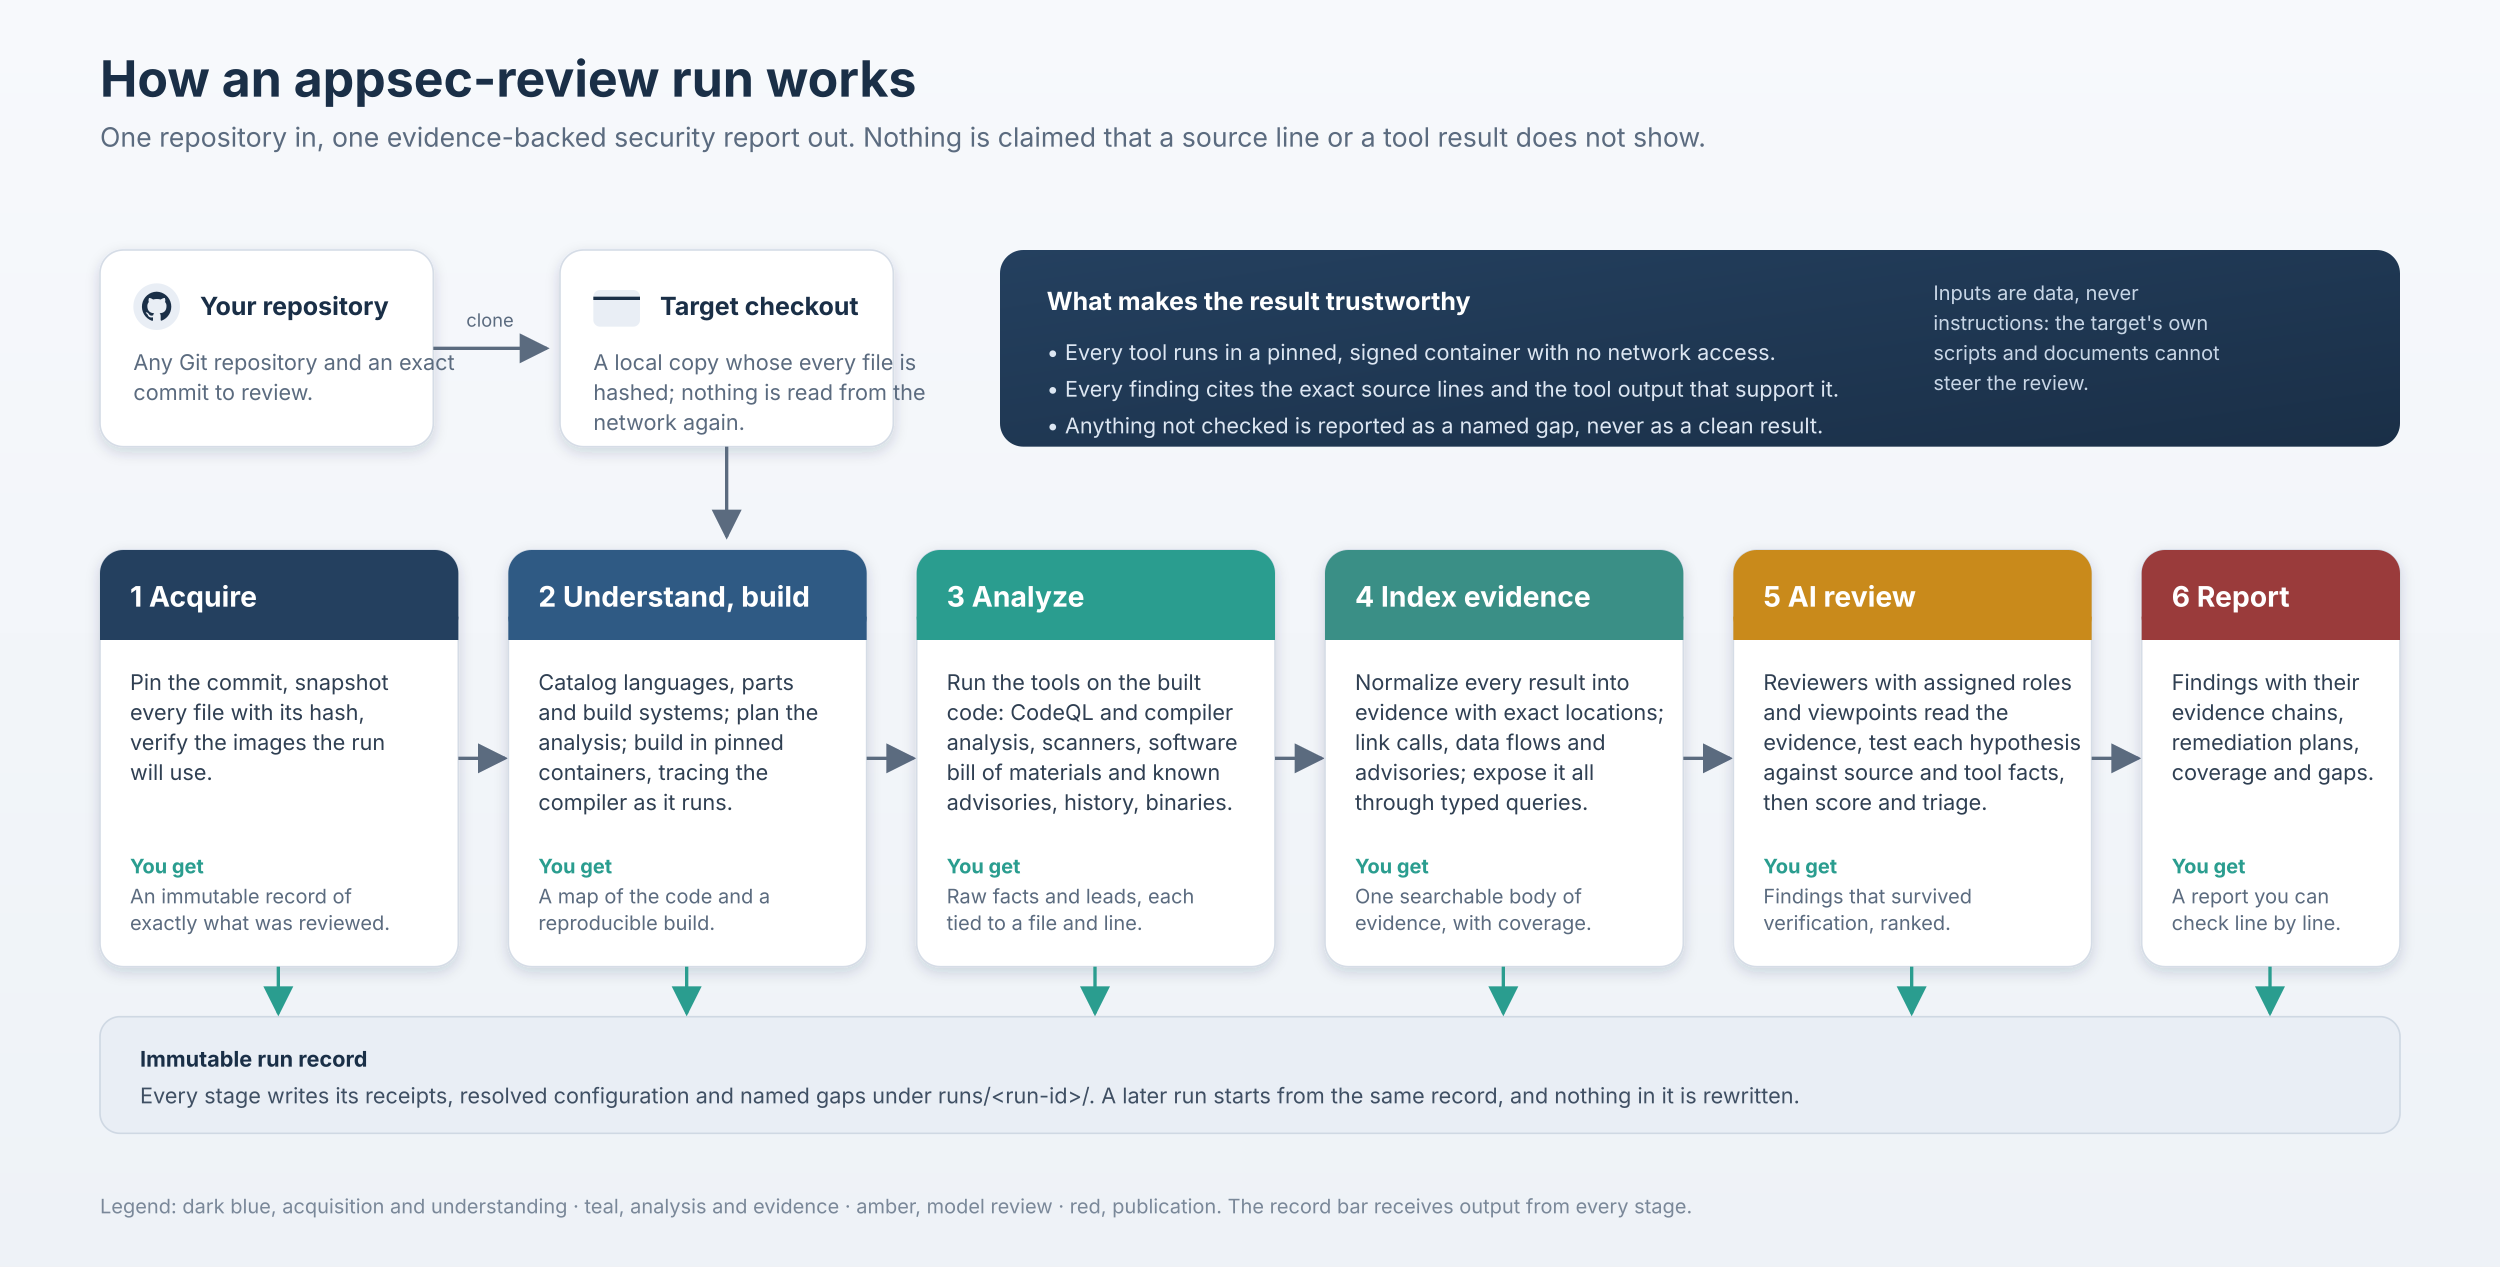
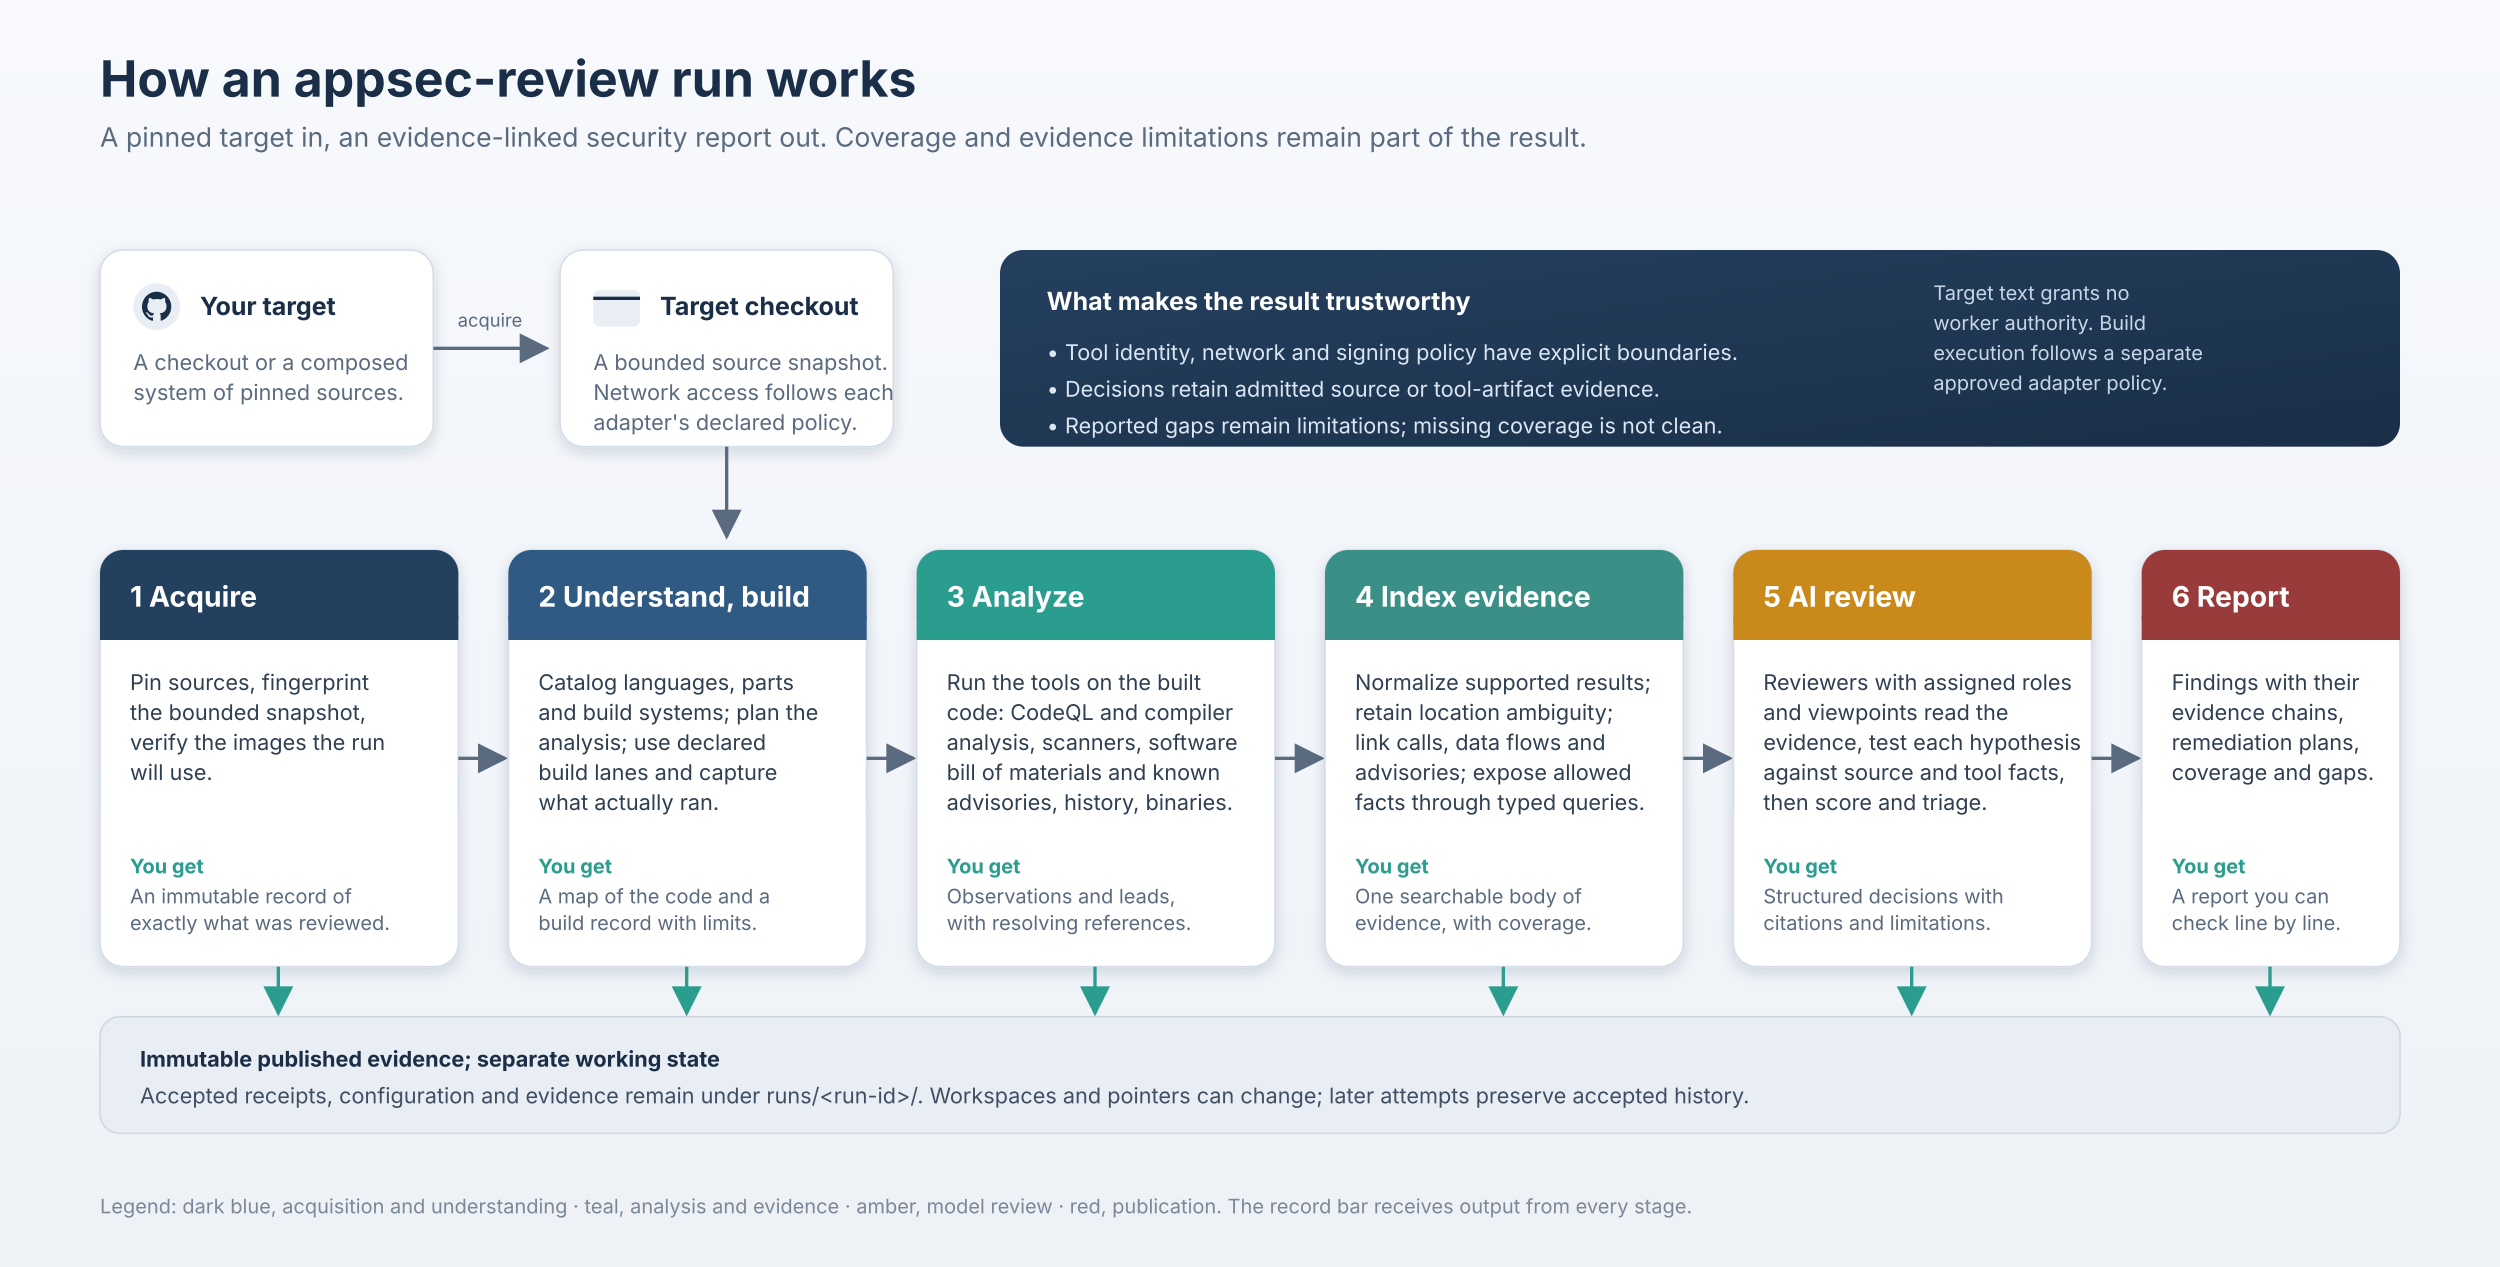
<svg xmlns="http://www.w3.org/2000/svg" viewBox="0 0 1500 760" width="1500" height="760" font-family="Segoe UI, Inter, Helvetica Neue, Arial, sans-serif" role="img" aria-labelledby="t d">
  <defs>
    <linearGradient id="bg" x1="0" y1="0" x2="0" y2="1">
      <stop offset="0" stop-color="#f7f9fc" />
      <stop offset="1" stop-color="#eef2f7" />
    </linearGradient>
    <linearGradient id="navy" x1="0" y1="0" x2="1" y2="1">
      <stop offset="0" stop-color="#24405f" />
      <stop offset="1" stop-color="#1a2f47" />
    </linearGradient>
    <filter id="shadow" x="-10%" y="-10%" width="120%" height="130%">
      <feDropShadow dx="0" dy="3" stdDeviation="4" flood-color="#1a2f47" flood-opacity="0.16" />
    </filter>
    <marker id="arrow" viewBox="0 0 10 10" refX="9" refY="5" markerWidth="9" markerHeight="9" orient="auto-start-reverse">
      <path d="M0,0 L10,5 L0,10 z" fill="#5b6b7f" />
    </marker>
    <marker id="arrowTeal" viewBox="0 0 10 10" refX="9" refY="5" markerWidth="9" markerHeight="9" orient="auto-start-reverse">
      <path d="M0,0 L10,5 L0,10 z" fill="#2a9d8f" />
    </marker>
  </defs>
  <rect width="1500" height="760" fill="url(#bg)" />
  <text x="60" y="58" font-size="30" font-weight="700" fill="#1a2f47">How an appsec-review run works</text>
-   <text x="60" y="88" font-size="16" fill="#5b6b7f">One repository in, one evidence-backed security report out. Nothing is claimed that a source line or a tool result does not show.</text>
+   <text x="60" y="88" font-size="16" fill="#5b6b7f">A pinned target in, an evidence-linked security report out. Coverage and evidence limitations remain part of the result.</text>
  <g filter="url(#shadow)">
    <rect x="60" y="150" width="200" height="118" rx="14" fill="#ffffff" stroke="#d5dce6" />
  </g>
  <g transform="translate(80,170)">
    <circle cx="14" cy="14" r="14" fill="#e9eef5" />
    <path d="M14 5a9 9 0 0 0-2.8 17.5c.4.1.6-.2.6-.4v-1.7c-2.5.5-3-1.1-3-1.1-.4-1-1-1.3-1-1.3-.8-.6.1-.6.1-.6.9.1 1.4 1 1.4 1 .8 1.4 2.1 1 2.6.8.1-.6.3-1 .6-1.2-2-.2-4.1-1-4.1-4.4 0-1 .4-1.8.9-2.4-.1-.2-.4-1.1.1-2.4 0 0 .8-.2 2.5.9a8.6 8.6 0 0 1 4.5 0c1.7-1.1 2.5-.9 2.5-.9.5 1.3.2 2.2.1 2.4.6.6.9 1.4.9 2.4 0 3.4-2.1 4.2-4.1 4.4.3.3.6.8.6 1.6v2.4c0 .2.2.5.6.4A9 9 0 0 0 14 5z" fill="#1a2f47" />
-     <text x="40" y="19" font-size="15" font-weight="700" fill="#1a2f47">Your repository</text>
-   </g>
-   <text x="80" y="222" font-size="13" fill="#5b6b7f">Any Git repository and an exact</text>
-   <text x="80" y="240" font-size="13" fill="#5b6b7f">commit to review.</text>
+     <text x="40" y="19" font-size="15" font-weight="700" fill="#1a2f47">Your target</text>
+   </g>
+   <text x="80" y="222" font-size="13" fill="#5b6b7f">A checkout or a composed</text>
+   <text x="80" y="240" font-size="13" fill="#5b6b7f">system of pinned sources.</text>
  <line x1="260" y1="209" x2="328" y2="209" stroke="#5b6b7f" stroke-width="2" marker-end="url(#arrow)" />
-   <text x="294" y="196" font-size="11" fill="#5b6b7f" text-anchor="middle">clone</text>
+   <text x="294" y="196" font-size="11" fill="#5b6b7f" text-anchor="middle">acquire</text>
  <g filter="url(#shadow)">
    <rect x="336" y="150" width="200" height="118" rx="14" fill="#ffffff" stroke="#d5dce6" />
  </g>
  <g transform="translate(356,170)">
    <rect x="0" y="4" width="28" height="22" rx="4" fill="#e9eef5" />
    <path d="M0 9h28" stroke="#1a2f47" stroke-width="2" />
    <text x="40" y="19" font-size="15" font-weight="700" fill="#1a2f47">Target checkout</text>
  </g>
-   <text x="356" y="222" font-size="13" fill="#5b6b7f">A local copy whose every file is</text>
-   <text x="356" y="240" font-size="13" fill="#5b6b7f">hashed; nothing is read from the</text>
-   <text x="356" y="258" font-size="13" fill="#5b6b7f">network again.</text>
+   <text x="356" y="222" font-size="13" fill="#5b6b7f">A bounded source snapshot.</text>
+   <text x="356" y="240" font-size="13" fill="#5b6b7f">Network access follows each</text>
+   <text x="356" y="258" font-size="13" fill="#5b6b7f">adapter's declared policy.</text>
  <path d="M436 268 L436 322" stroke="#5b6b7f" stroke-width="2" marker-end="url(#arrow)" fill="none" />
  <g transform="translate(600,150)">
    <rect x="0" y="0" width="840" height="118" rx="14" fill="url(#navy)" />
    <text x="28" y="36" font-size="15" font-weight="700" fill="#ffffff">What makes the result trustworthy</text>
    <g font-size="13" fill="#dce6f2">
-       <text x="28" y="66">•  Every tool runs in a pinned, signed container with no network access.</text>
-       <text x="28" y="88">•  Every finding cites the exact source lines and the tool output that support it.</text>
-       <text x="28" y="110">•  Anything not checked is reported as a named gap, never as a clean result.</text>
+       <text x="28" y="66">•  Tool identity, network and signing policy have explicit boundaries.</text>
+       <text x="28" y="88">•  Decisions retain admitted source or tool-artifact evidence.</text>
+       <text x="28" y="110">•  Reported gaps remain limitations; missing coverage is not clean.</text>
    </g>
    <g transform="translate(560,30)" font-size="12" fill="#c8d6e6">
-       <text x="0" y="0">Inputs are data, never</text>
-       <text x="0" y="18">instructions: the target's own</text>
-       <text x="0" y="36">scripts and documents cannot</text>
-       <text x="0" y="54">steer the review.</text>
+       <text x="0" y="0">Target text grants no</text>
+       <text x="0" y="18">worker authority. Build</text>
+       <text x="0" y="36">execution follows a separate</text>
+       <text x="0" y="54">approved adapter policy.</text>
    </g>
  </g>
  <g id="stages" transform="translate(60,330)">
    <g>
      <g filter="url(#shadow)">
        <rect x="0" y="0" width="215" height="250" rx="14" fill="#ffffff" stroke="#d5dce6" />
      </g>
      <rect x="0" y="0" width="215" height="54" rx="14" fill="#24405f" />
      <rect x="0" y="40" width="215" height="14" fill="#24405f" />
      <text x="18" y="34" font-size="17" font-weight="700" fill="#ffffff">1  Acquire</text>
      <g font-size="13" fill="#2f3f52">
-         <text x="18" y="84">Pin the commit, snapshot</text>
-         <text x="18" y="102">every file with its hash,</text>
+         <text x="18" y="84">Pin sources, fingerprint</text>
+         <text x="18" y="102">the bounded snapshot,</text>
        <text x="18" y="120">verify the images the run</text>
        <text x="18" y="138">will use.</text>
      </g>
      <g font-size="12" fill="#5b6b7f">
        <text x="18" y="194" font-weight="700" fill="#2a9d8f">You get</text>
        <text x="18" y="212">An immutable record of</text>
        <text x="18" y="228">exactly what was reviewed.</text>
      </g>
    </g>
    <line x1="215" y1="125" x2="243" y2="125" stroke="#5b6b7f" stroke-width="2" marker-end="url(#arrow)" />
    <g transform="translate(245,0)">
      <g filter="url(#shadow)">
        <rect x="0" y="0" width="215" height="250" rx="14" fill="#ffffff" stroke="#d5dce6" />
      </g>
      <rect x="0" y="0" width="215" height="54" rx="14" fill="#2f5a84" />
      <rect x="0" y="40" width="215" height="14" fill="#2f5a84" />
      <text x="18" y="34" font-size="17" font-weight="700" fill="#ffffff">2  Understand, build</text>
      <g font-size="13" fill="#2f3f52">
        <text x="18" y="84">Catalog languages, parts</text>
        <text x="18" y="102">and build systems; plan the</text>
-         <text x="18" y="120">analysis; build in pinned</text>
-         <text x="18" y="138">containers, tracing the</text>
-         <text x="18" y="156">compiler as it runs.</text>
+         <text x="18" y="120">analysis; use declared</text>
+         <text x="18" y="138">build lanes and capture</text>
+         <text x="18" y="156">what actually ran.</text>
      </g>
      <g font-size="12" fill="#5b6b7f">
        <text x="18" y="194" font-weight="700" fill="#2a9d8f">You get</text>
        <text x="18" y="212">A map of the code and a</text>
-         <text x="18" y="228">reproducible build.</text>
+         <text x="18" y="228">build record with limits.</text>
      </g>
    </g>
    <line x1="460" y1="125" x2="488" y2="125" stroke="#5b6b7f" stroke-width="2" marker-end="url(#arrow)" />
    <g transform="translate(490,0)">
      <g filter="url(#shadow)">
        <rect x="0" y="0" width="215" height="250" rx="14" fill="#ffffff" stroke="#d5dce6" />
      </g>
      <rect x="0" y="0" width="215" height="54" rx="14" fill="#2a9d8f" />
      <rect x="0" y="40" width="215" height="14" fill="#2a9d8f" />
      <text x="18" y="34" font-size="17" font-weight="700" fill="#ffffff">3  Analyze</text>
      <g font-size="13" fill="#2f3f52">
        <text x="18" y="84">Run the tools on the built</text>
        <text x="18" y="102">code: CodeQL and compiler</text>
        <text x="18" y="120">analysis, scanners, software</text>
        <text x="18" y="138">bill of materials and known</text>
        <text x="18" y="156">advisories, history, binaries.</text>
      </g>
      <g font-size="12" fill="#5b6b7f">
        <text x="18" y="194" font-weight="700" fill="#2a9d8f">You get</text>
-         <text x="18" y="212">Raw facts and leads, each</text>
-         <text x="18" y="228">tied to a file and line.</text>
+         <text x="18" y="212">Observations and leads,</text>
+         <text x="18" y="228">with resolving references.</text>
      </g>
    </g>
    <line x1="705" y1="125" x2="733" y2="125" stroke="#5b6b7f" stroke-width="2" marker-end="url(#arrow)" />
    <g transform="translate(735,0)">
      <g filter="url(#shadow)">
        <rect x="0" y="0" width="215" height="250" rx="14" fill="#ffffff" stroke="#d5dce6" />
      </g>
      <rect x="0" y="0" width="215" height="54" rx="14" fill="#3a8f86" />
      <rect x="0" y="40" width="215" height="14" fill="#3a8f86" />
      <text x="18" y="34" font-size="17" font-weight="700" fill="#ffffff">4  Index evidence</text>
      <g font-size="13" fill="#2f3f52">
-         <text x="18" y="84">Normalize every result into</text>
-         <text x="18" y="102">evidence with exact locations;</text>
+         <text x="18" y="84">Normalize supported results;</text>
+         <text x="18" y="102">retain location ambiguity;</text>
        <text x="18" y="120">link calls, data flows and</text>
-         <text x="18" y="138">advisories; expose it all</text>
-         <text x="18" y="156">through typed queries.</text>
+         <text x="18" y="138">advisories; expose allowed</text>
+         <text x="18" y="156">facts through typed queries.</text>
      </g>
      <g font-size="12" fill="#5b6b7f">
        <text x="18" y="194" font-weight="700" fill="#2a9d8f">You get</text>
        <text x="18" y="212">One searchable body of</text>
        <text x="18" y="228">evidence, with coverage.</text>
      </g>
    </g>
    <line x1="950" y1="125" x2="978" y2="125" stroke="#5b6b7f" stroke-width="2" marker-end="url(#arrow)" />
    <g transform="translate(980,0)">
      <g filter="url(#shadow)">
        <rect x="0" y="0" width="215" height="250" rx="14" fill="#ffffff" stroke="#d5dce6" />
      </g>
      <rect x="0" y="0" width="215" height="54" rx="14" fill="#c98a1b" />
      <rect x="0" y="40" width="215" height="14" fill="#c98a1b" />
      <text x="18" y="34" font-size="17" font-weight="700" fill="#ffffff">5  AI review</text>
      <g font-size="13" fill="#2f3f52">
        <text x="18" y="84">Reviewers with assigned roles</text>
        <text x="18" y="102">and viewpoints read the</text>
        <text x="18" y="120">evidence, test each hypothesis</text>
        <text x="18" y="138">against source and tool facts,</text>
        <text x="18" y="156">then score and triage.</text>
      </g>
      <g font-size="12" fill="#5b6b7f">
        <text x="18" y="194" font-weight="700" fill="#2a9d8f">You get</text>
-         <text x="18" y="212">Findings that survived</text>
-         <text x="18" y="228">verification, ranked.</text>
+         <text x="18" y="212">Structured decisions with</text>
+         <text x="18" y="228">citations and limitations.</text>
      </g>
    </g>
    <line x1="1195" y1="125" x2="1223" y2="125" stroke="#5b6b7f" stroke-width="2" marker-end="url(#arrow)" />
    <g transform="translate(1225,0)">
      <g filter="url(#shadow)">
        <rect x="0" y="0" width="155" height="250" rx="14" fill="#ffffff" stroke="#d5dce6" />
      </g>
      <rect x="0" y="0" width="155" height="54" rx="14" fill="#9a3b3b" />
      <rect x="0" y="40" width="155" height="14" fill="#9a3b3b" />
      <text x="18" y="34" font-size="17" font-weight="700" fill="#ffffff">6  Report</text>
      <g font-size="13" fill="#2f3f52">
        <text x="18" y="84">Findings with their</text>
        <text x="18" y="102">evidence chains,</text>
        <text x="18" y="120">remediation plans,</text>
        <text x="18" y="138">coverage and gaps.</text>
      </g>
      <g font-size="12" fill="#5b6b7f">
        <text x="18" y="194" font-weight="700" fill="#2a9d8f">You get</text>
        <text x="18" y="212">A report you can</text>
        <text x="18" y="228">check line by line.</text>
      </g>
    </g>
  </g>
  <g transform="translate(60,610)">
    <rect x="0" y="0" width="1380" height="70" rx="12" fill="#e9eef5" stroke="#cfd8e3" />
    <g font-size="13" fill="#1a2f47">
-       <text x="24" y="30" font-weight="700">Immutable run record</text>
-       <text x="24" y="52" fill="#3f4f63">Every stage writes its receipts, resolved configuration and named gaps under runs/&lt;run-id&gt;/. A later run starts from the same record, and nothing in it is rewritten.</text>
+       <text x="24" y="30" font-weight="700">Immutable published evidence; separate working state</text>
+       <text x="24" y="52" fill="#3f4f63">Accepted receipts, configuration and evidence remain under runs/&lt;run-id&gt;/. Workspaces and pointers can change; later attempts preserve accepted history.</text>
    </g>
  </g>
  <g stroke="#2a9d8f" stroke-width="2" fill="none">
    <path d="M167 580 L167 608" marker-end="url(#arrowTeal)" />
    <path d="M412 580 L412 608" marker-end="url(#arrowTeal)" />
    <path d="M657 580 L657 608" marker-end="url(#arrowTeal)" />
    <path d="M902 580 L902 608" marker-end="url(#arrowTeal)" />
    <path d="M1147 580 L1147 608" marker-end="url(#arrowTeal)" />
    <path d="M1362 580 L1362 608" marker-end="url(#arrowTeal)" />
  </g>
  <text x="60" y="728" font-size="12" fill="#7a8899">Legend: dark blue, acquisition and understanding · teal, analysis and evidence · amber, model review · red, publication. The record bar receives output from every stage.</text>
</svg>
